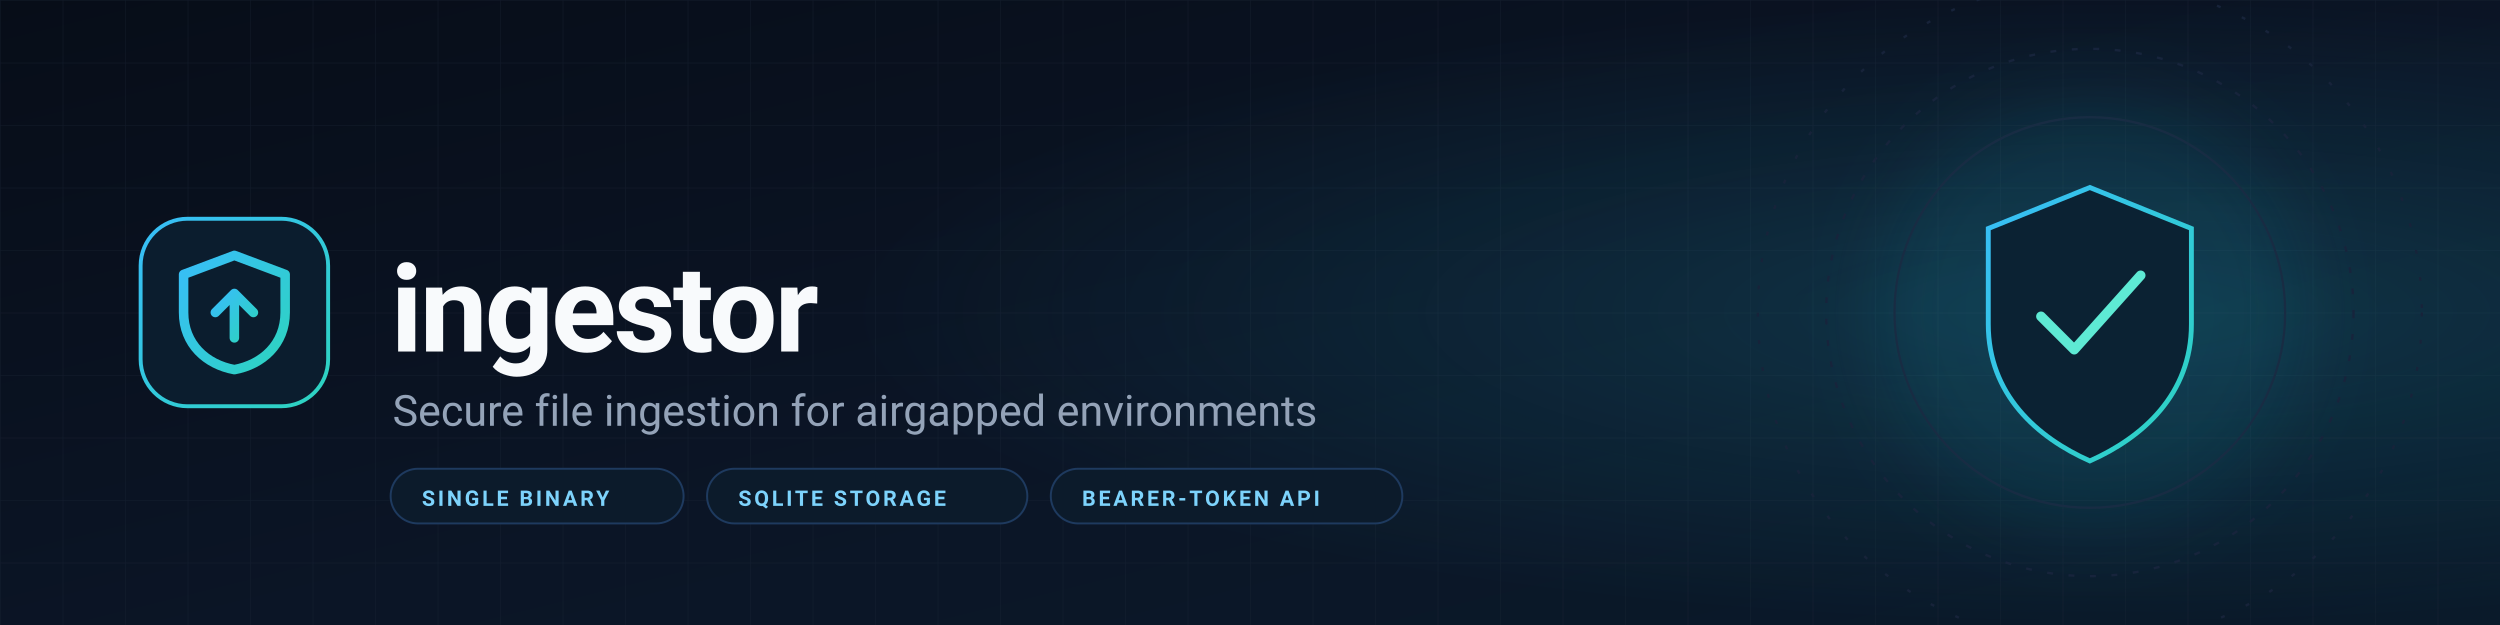
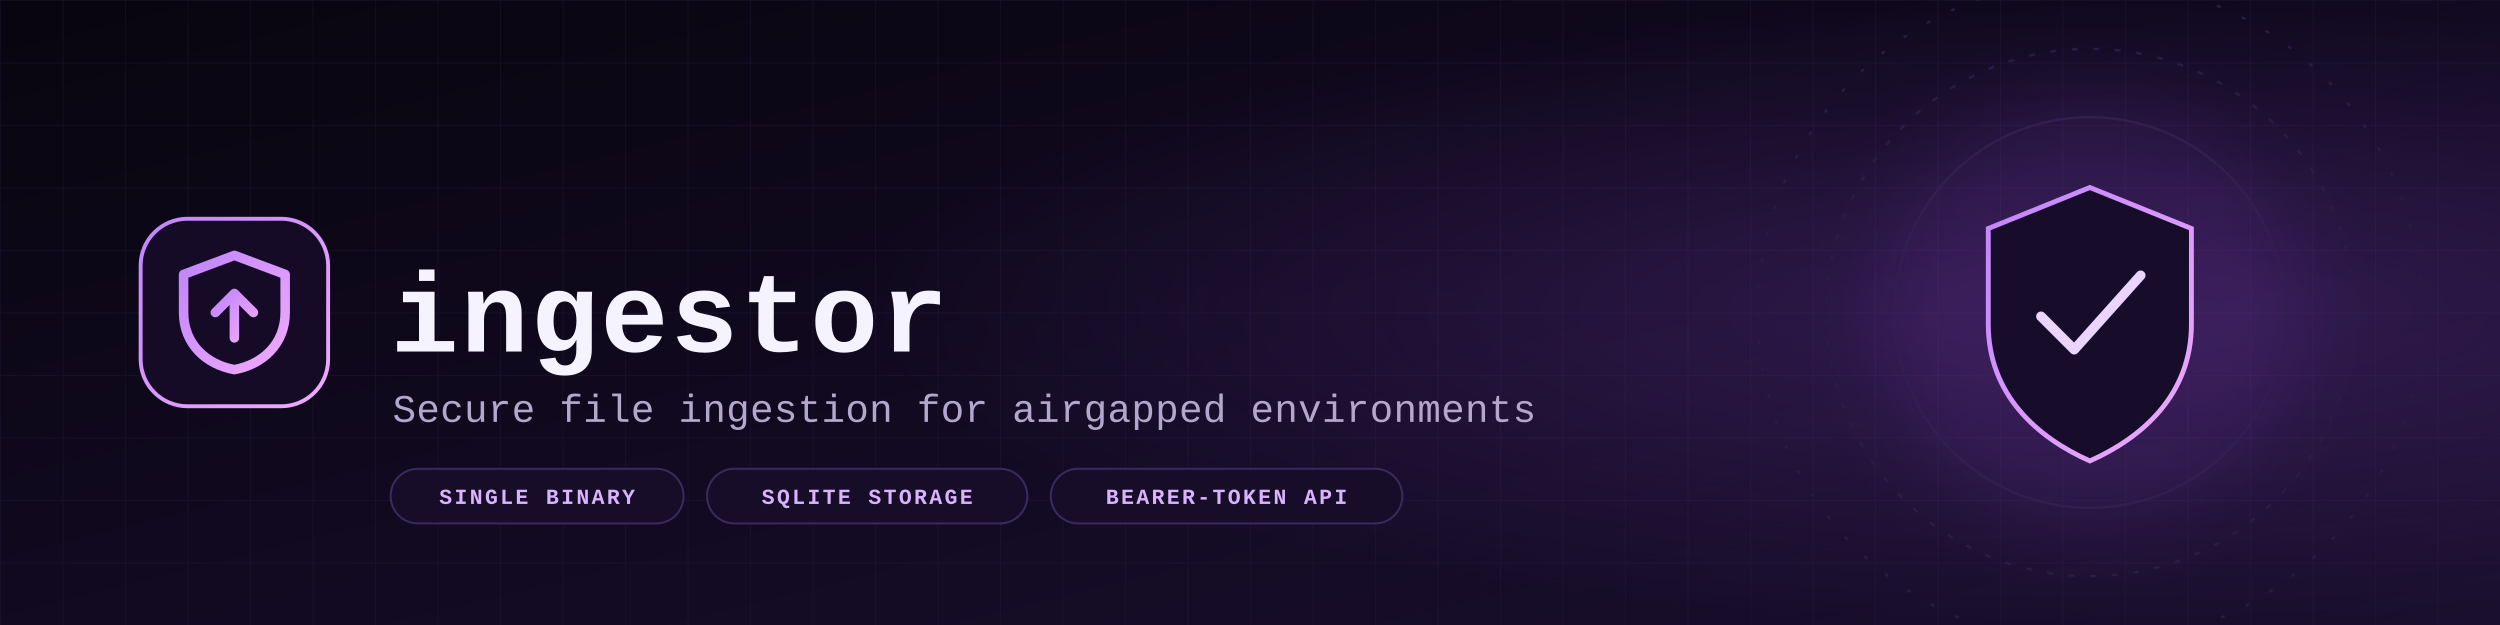
<svg xmlns="http://www.w3.org/2000/svg" width="1280" height="320" viewBox="0 0 1280 320" role="img" aria-label="ingestor — secure file ingestion for airgapped environments">
  <defs>
    <linearGradient id="bg" x1="0" y1="0" x2="1" y2="1">
-       <stop offset="0" stop-color="#070D18" />
-       <stop offset="0.55" stop-color="#0B1526" />
-       <stop offset="1" stop-color="#0A1A2A" />
+       <stop offset="0" stop-color="#08050F" />
+       <stop offset="0.55" stop-color="#120A22" />
+       <stop offset="1" stop-color="#1A0F2E" />
    </linearGradient>
    <linearGradient id="accent" x1="0" y1="0" x2="1" y2="1">
-       <stop offset="0" stop-color="#38BDF8" />
-       <stop offset="1" stop-color="#2DD4BF" />
+       <stop offset="0" stop-color="#C084FC" />
+       <stop offset="1" stop-color="#F0ABFC" />
    </linearGradient>
    <radialGradient id="glow" cx="0.84" cy="0.5" r="0.5">
-       <stop offset="0" stop-color="#22D3EE" stop-opacity="0.16" />
-       <stop offset="1" stop-color="#22D3EE" stop-opacity="0" />
+       <stop offset="0" stop-color="#A855F7" stop-opacity="0.2" />
+       <stop offset="1" stop-color="#A855F7" stop-opacity="0" />
    </radialGradient>
    <pattern id="grid" width="32" height="32" patternUnits="userSpaceOnUse">
-       <path d="M32 0H0V32" fill="none" stroke="#1E293B" stroke-width="0.6" opacity="0.45" />
+       <path d="M32 0H0V32" fill="none" stroke="#2A1B45" stroke-width="0.6" opacity="0.5" />
    </pattern>
    <filter id="blur" x="-50%" y="-50%" width="200%" height="200%">
      <feGaussianBlur stdDeviation="20" />
    </filter>
  </defs>
  <rect width="1280" height="320" fill="url(#bg)" />
  <rect width="1280" height="320" fill="url(#grid)" />
  <rect width="1280" height="320" fill="url(#glow)" />
-   <rect x="72" y="112" width="96" height="96" rx="24" fill="#0B1D2E" stroke="url(#accent)" stroke-width="2" />
+   <rect x="72" y="112" width="96" height="96" rx="24" fill="#150B26" stroke="url(#accent)" stroke-width="2" />
  <g transform="translate(81 121) scale(3.25)" fill="none" stroke="url(#accent)" stroke-width="1.5" stroke-linecap="round" stroke-linejoin="round">
    <path d="M12 3 4 6v6c0 5 3.6 8.2 8 9 4.4-.8 8-4 8-9V6l-8-3Z" />
    <path d="M12 16V9M9 12l3-3 3 3" />
  </g>
-   <text x="200" y="180" font-family="ui-sans-serif, -apple-system, 'Segoe UI', Roboto, Helvetica, Arial, sans-serif" font-size="62" font-weight="700" letter-spacing="-1.5" fill="#F8FAFC">ingestor</text>
-   <text x="201" y="218" font-family="ui-sans-serif, -apple-system, 'Segoe UI', Roboto, Helvetica, Arial, sans-serif" font-size="22" fill="#94A3B8">Secure file ingestion for airgapped environments</text>
-   <g font-family="ui-sans-serif, -apple-system, 'Segoe UI', Roboto, Helvetica, Arial, sans-serif" font-size="11" font-weight="600" letter-spacing="1.4" fill="#7DD3FC">
-     <rect x="200" y="240" width="150" height="28" rx="14" fill="#0C1B2B" stroke="#1E3A5F" />
-     <text x="216" y="259">SINGLE BINARY</text>
-     <rect x="362" y="240" width="164" height="28" rx="14" fill="#0C1B2B" stroke="#1E3A5F" />
-     <text x="378" y="259">SQLITE STORAGE</text>
-     <rect x="538" y="240" width="180" height="28" rx="14" fill="#0C1B2B" stroke="#1E3A5F" />
-     <text x="554" y="259">BEARER-TOKEN API</text>
+   <g font-family="ui-monospace, SFMono-Regular, 'SF Mono', Menlo, Monaco, Consolas, 'Liberation Mono', monospace">
+     <text x="200" y="180" font-size="58" font-weight="700" letter-spacing="1" fill="#F5F3FF">ingestor</text>
+     <text x="201" y="216" font-size="20" letter-spacing="0.2" fill="#B4A7CC">Secure file ingestion for airgapped environments</text>
+     <g font-size="11" font-weight="600" letter-spacing="1.2" fill="#D8B4FE" text-anchor="middle">
+       <rect x="200" y="240" width="150" height="28" rx="14" fill="#170D29" stroke="#3B2A5E" />
+       <text x="275" y="258">SINGLE BINARY</text>
+       <rect x="362" y="240" width="164" height="28" rx="14" fill="#170D29" stroke="#3B2A5E" />
+       <text x="444" y="258">SQLITE STORAGE</text>
+       <rect x="538" y="240" width="180" height="28" rx="14" fill="#170D29" stroke="#3B2A5E" />
+       <text x="628" y="258">BEARER-TOKEN API</text>
+     </g>
  </g>
  <g fill="none">
-     <circle cx="1070" cy="160" r="100" stroke="#17233A" stroke-width="1.2" />
-     <circle cx="1070" cy="160" r="135" stroke="#17233A" stroke-width="1.2" stroke-dasharray="3 8" />
-     <circle cx="1070" cy="160" r="170" stroke="#17233A" stroke-width="1.2" stroke-dasharray="2 12" />
-     <circle cx="1070" cy="160" r="110" fill="#22D3EE" opacity="0.08" filter="url(#blur)" />
-     <path d="M1070 96L1122 117V166C1122 202 1097 224 1070 236C1043 224 1018 202 1018 166V117Z" fill="#0B2233" stroke="url(#accent)" stroke-width="2.5" />
-     <path d="M1045 162l17 17 34-38" stroke="#5EEAD4" stroke-width="5" stroke-linecap="round" stroke-linejoin="round" />
+     <circle cx="1070" cy="160" r="100" stroke="#2A1B45" stroke-width="1.2" />
+     <circle cx="1070" cy="160" r="135" stroke="#2A1B45" stroke-width="1.2" stroke-dasharray="3 8" />
+     <circle cx="1070" cy="160" r="170" stroke="#2A1B45" stroke-width="1.2" stroke-dasharray="2 12" />
+     <circle cx="1070" cy="160" r="110" fill="#A855F7" opacity="0.1" filter="url(#blur)" />
+     <path d="M1070 96L1122 117V166C1122 202 1097 224 1070 236C1043 224 1018 202 1018 166V117Z" fill="#170D2A" stroke="url(#accent)" stroke-width="2.5" />
+     <path d="M1045 162l17 17 34-38" stroke="#E9D5FF" stroke-width="5" stroke-linecap="round" stroke-linejoin="round" />
  </g>
</svg>
